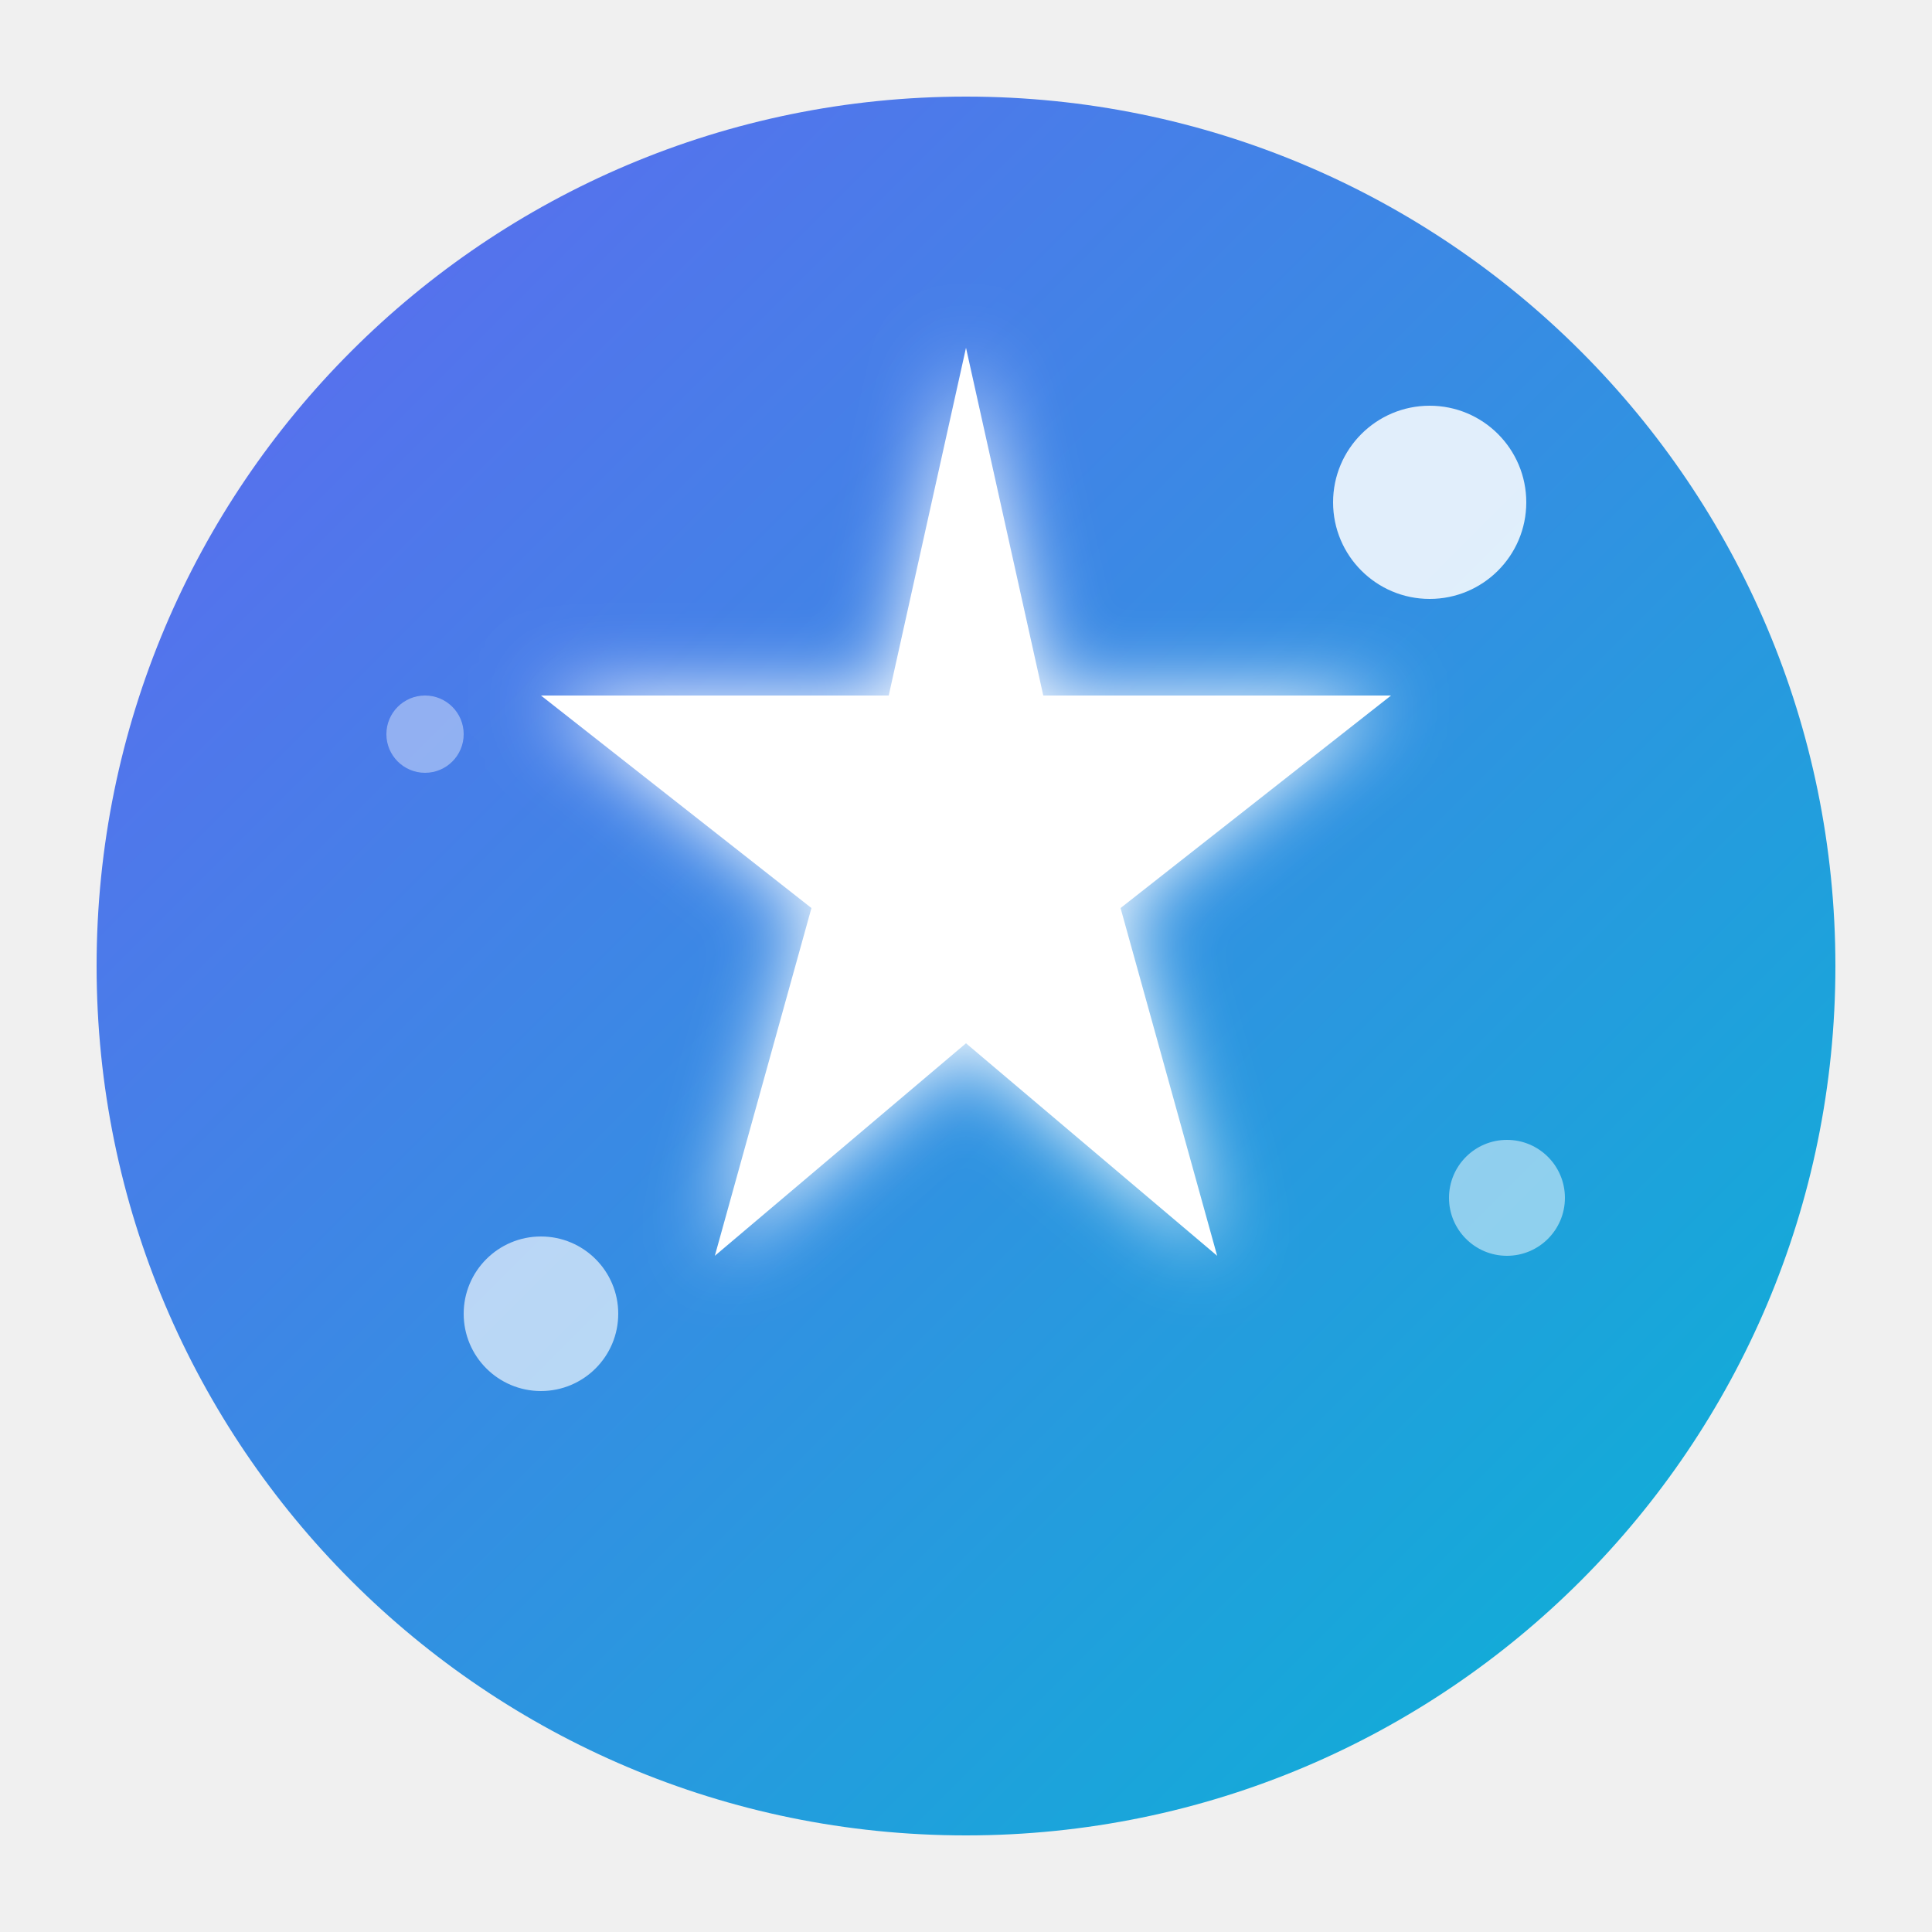
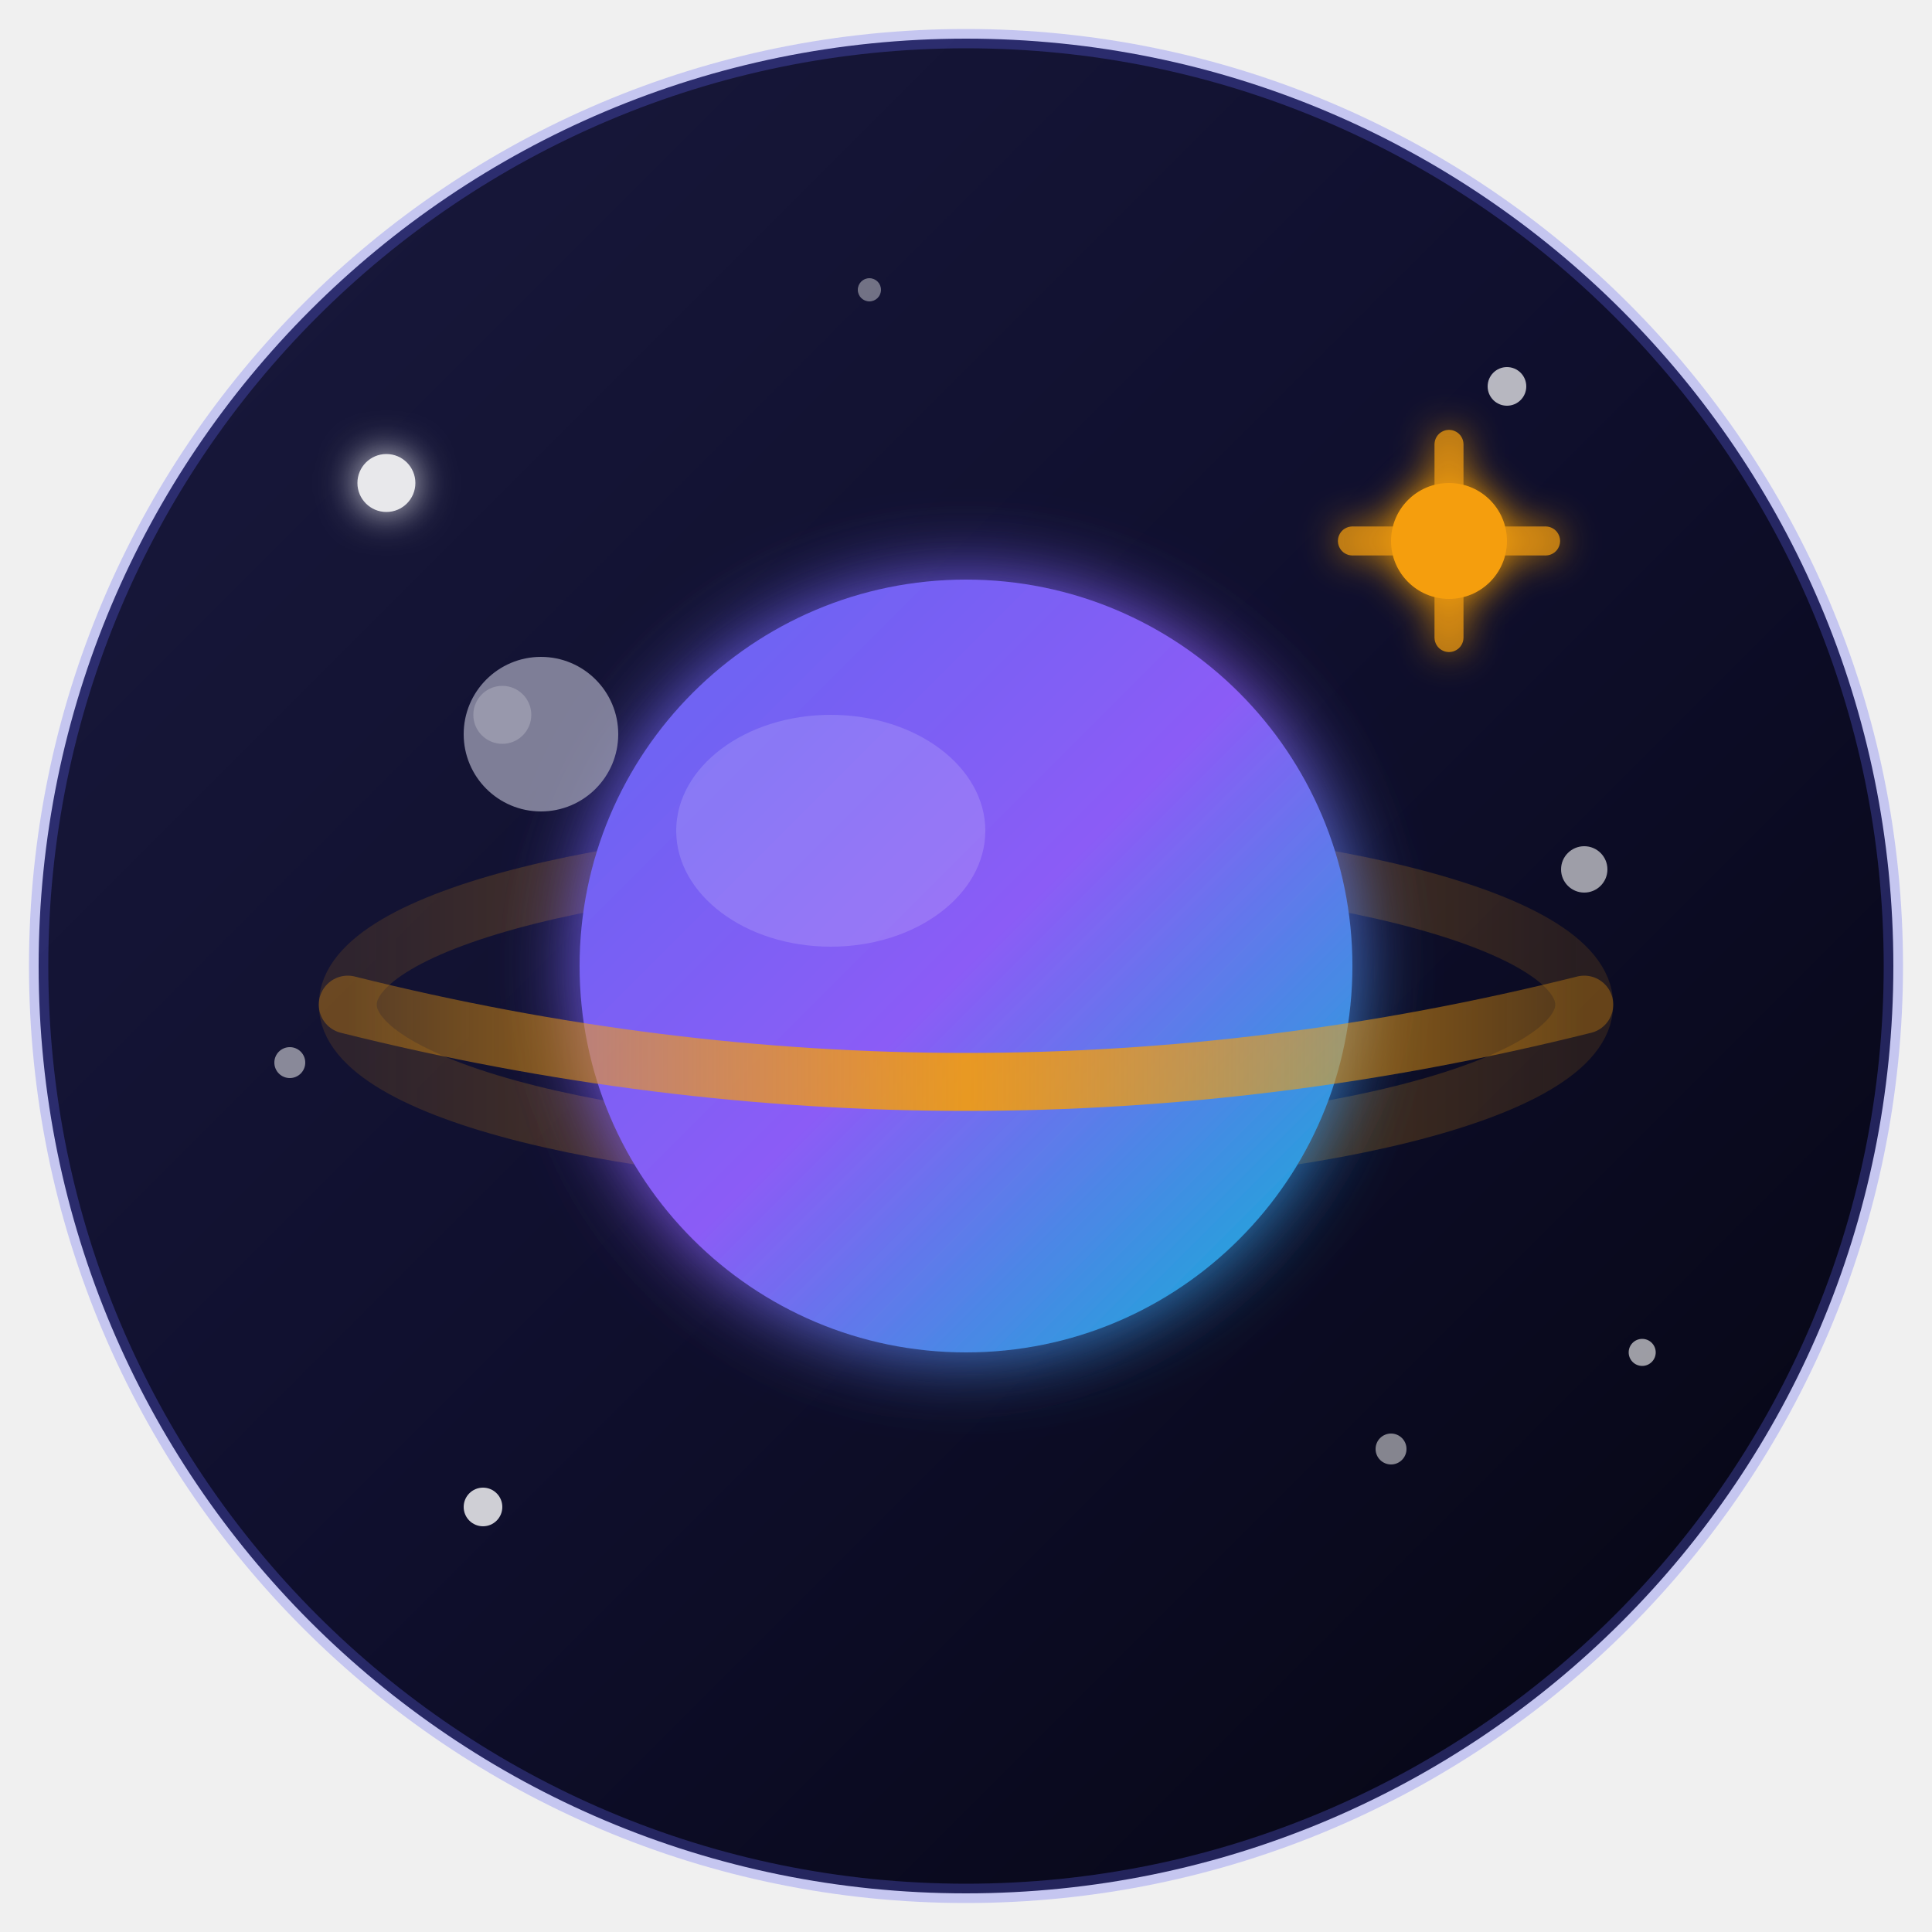
<svg xmlns="http://www.w3.org/2000/svg" viewBox="0 0 100 100">
  <defs>
-     <linearGradient id="mainGradient" x1="0%" y1="0%" x2="100%" y2="100%">
+     <linearGradient id="bgGradient" x1="0%" y1="0%" x2="100%" y2="100%">
+       <stop offset="0%" stop-color="#1a1a3e" />
+       <stop offset="50%" stop-color="#0f0f2d" />
+       <stop offset="100%" stop-color="#050510" />
+     </linearGradient>
+     <linearGradient id="planetGradient" x1="0%" y1="0%" x2="100%" y2="100%">
      <stop offset="0%" stop-color="#6366f1" />
+       <stop offset="50%" stop-color="#8b5cf6" />
      <stop offset="100%" stop-color="#06b6d4" />
    </linearGradient>
-     <filter id="glow" x="-20%" y="-20%" width="140%" height="140%">
+     <linearGradient id="ringGradient" x1="0%" y1="0%" x2="100%" y2="0%">
+       <stop offset="0%" stop-color="#f59e0b" stop-opacity="0.3" />
+       <stop offset="50%" stop-color="#f59e0b" stop-opacity="0.9" />
+       <stop offset="100%" stop-color="#f59e0b" stop-opacity="0.3" />
+     </linearGradient>
+     <filter id="glow" x="-50%" y="-50%" width="200%" height="200%">
      <feGaussianBlur stdDeviation="2" result="coloredBlur" />
      <feMerge>
        <feMergeNode in="coloredBlur" />
        <feMergeNode in="SourceGraphic" />
      </feMerge>
    </filter>
+     <filter id="starGlow" x="-100%" y="-100%" width="300%" height="300%">
+       <feGaussianBlur stdDeviation="1" result="blur" />
+       <feMerge>
+         <feMergeNode in="blur" />
+         <feMergeNode in="SourceGraphic" />
+       </feMerge>
+     </filter>
  </defs>
-   <circle cx="50" cy="50" r="45" fill="url(#mainGradient)" />
-   <path d="M50 18 L54 36 L72 36 L58 47 L63 65 L50 54 L37 65 L42 47 L28 36 L46 36 Z" fill="white" filter="url(#glow)" />
-   <circle cx="74" cy="26" r="5" fill="white" opacity="0.85" />
-   <circle cx="28" cy="68" r="4" fill="white" opacity="0.65" />
-   <circle cx="78" cy="62" r="3" fill="white" opacity="0.5" />
-   <circle cx="22" cy="38" r="2" fill="white" opacity="0.4" />
+   <circle cx="50" cy="50" r="48" fill="url(#bgGradient)" />
+   <circle cx="50" cy="50" r="48" fill="none" stroke="#6366f1" stroke-width="1" stroke-opacity="0.3" />
+   <circle cx="20" cy="25" r="1.5" fill="white" opacity="0.9" filter="url(#starGlow)" />
+   <circle cx="78" cy="20" r="1" fill="white" opacity="0.7" />
+   <circle cx="15" cy="55" r="0.8" fill="white" opacity="0.5" />
+   <circle cx="82" cy="45" r="1.2" fill="white" opacity="0.6" />
+   <circle cx="25" cy="78" r="1" fill="white" opacity="0.8" />
+   <circle cx="72" cy="75" r="0.8" fill="white" opacity="0.5" />
+   <circle cx="45" cy="15" r="0.6" fill="white" opacity="0.4" />
+   <circle cx="85" cy="70" r="0.7" fill="white" opacity="0.6" />
+   <ellipse cx="50" cy="52" rx="32" ry="8" fill="none" stroke="url(#ringGradient)" stroke-width="3" stroke-linecap="round" opacity="0.4" />
+   <circle cx="50" cy="50" r="20" fill="url(#planetGradient)" filter="url(#glow)" />
+   <ellipse cx="43" cy="43" rx="8" ry="6" fill="white" opacity="0.15" />
+   <path d="M 18 52 Q 50 60 82 52" fill="none" stroke="url(#ringGradient)" stroke-width="3" stroke-linecap="round" />
+   <g filter="url(#starGlow)">
+     <circle cx="75" cy="28" r="3" fill="#f59e0b" />
+     <path d="M75 23 L75 33 M70 28 L80 28" stroke="#f59e0b" stroke-width="1.5" stroke-linecap="round" opacity="0.7" />
+   </g>
+   <circle cx="28" cy="38" r="4" fill="#9898b0" opacity="0.8" />
+   <circle cx="26" cy="37" r="1.5" fill="white" opacity="0.2" />
</svg>
